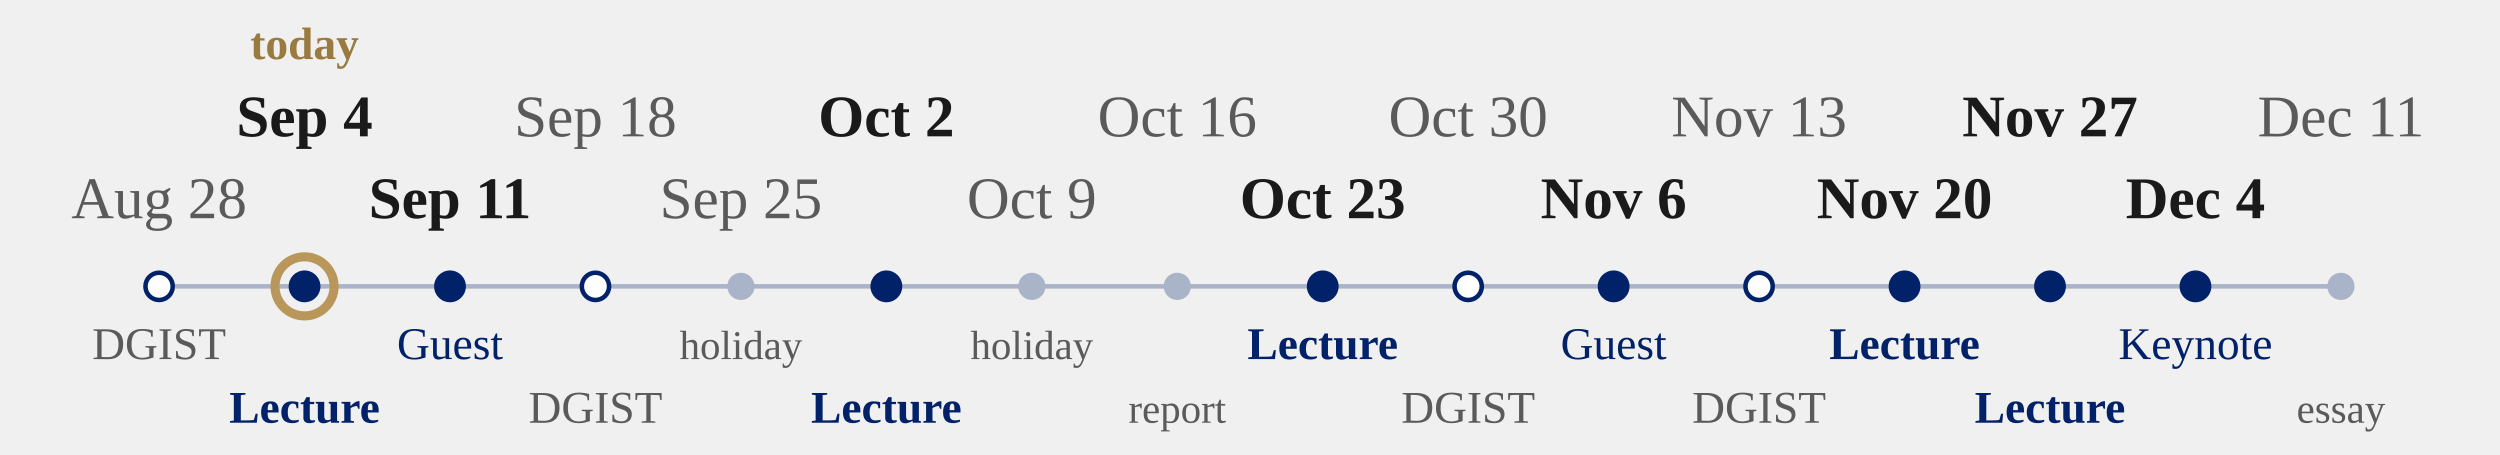
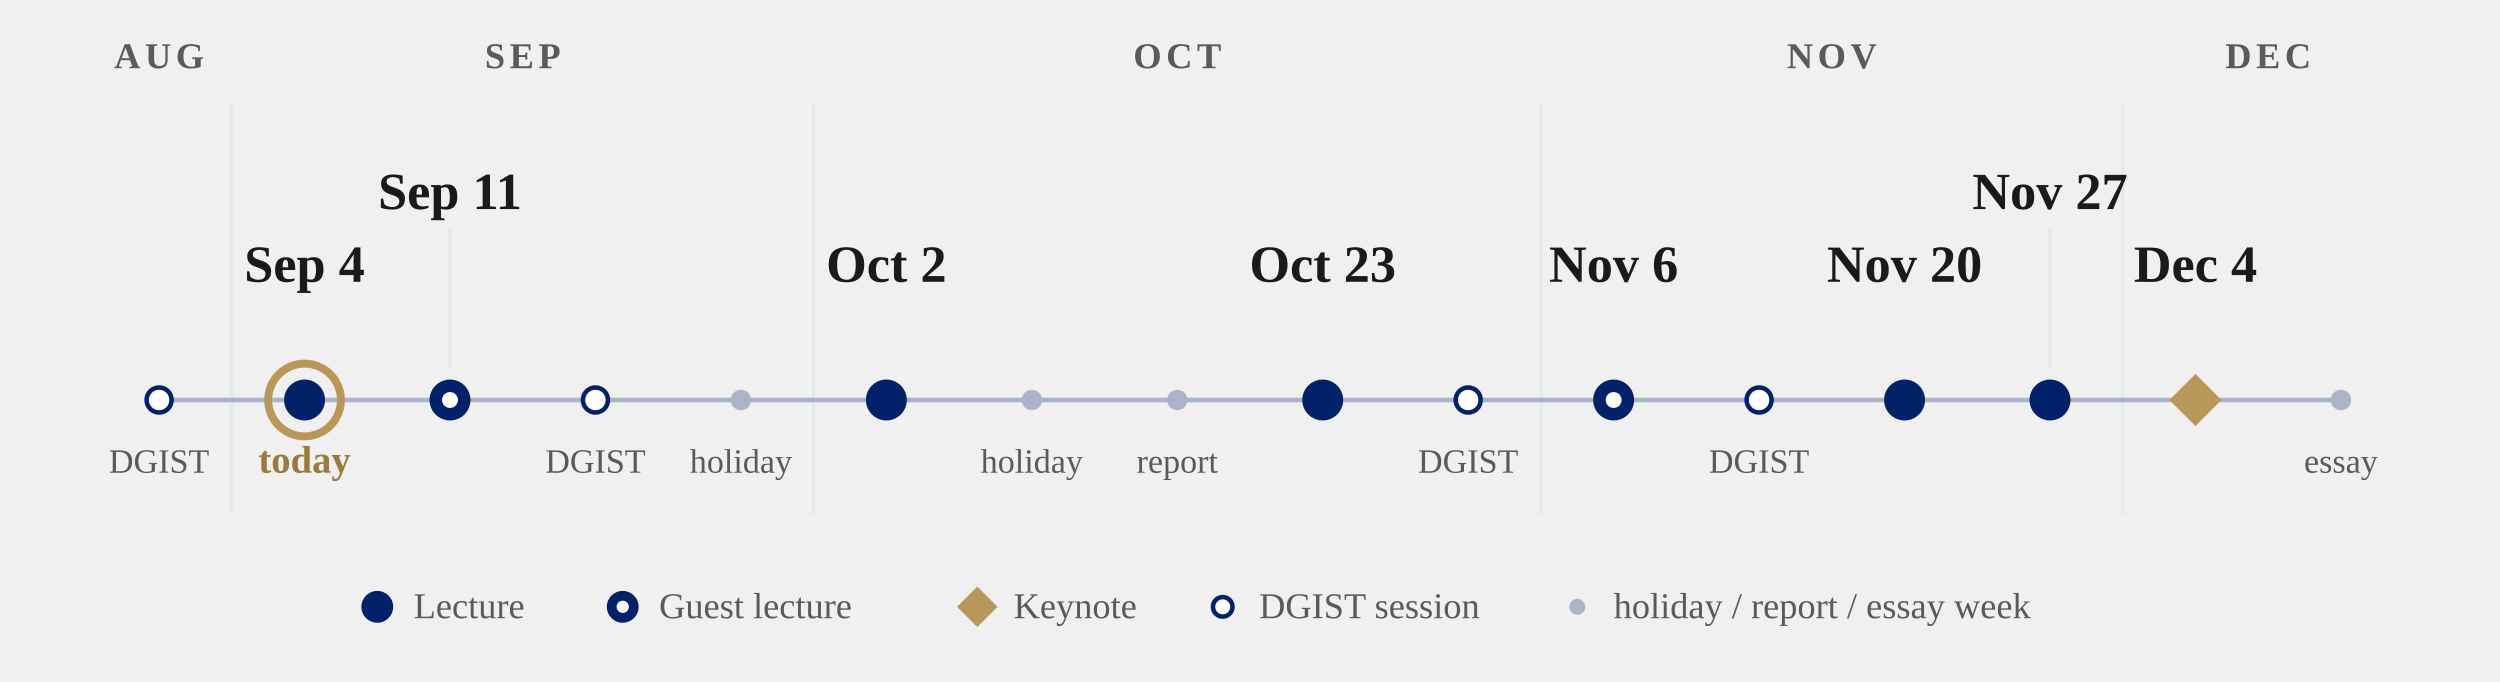
- <svg xmlns="http://www.w3.org/2000/svg" viewBox="0 0 1100 200" class="semester-map-svg" role="img" aria-label="Semester timeline, week 02 highlighted" style="font-family:inherit">
-   <line x1="70.0" y1="126" x2="1030.0" y2="126" stroke="#aab4c8" stroke-width="2" />
-   <circle cx="70.0" cy="126" r="6" fill="#fff" stroke="#012169" stroke-width="2" />
-   <text x="70.0" y="96" font-size="26" font-weight="400" text-anchor="middle" fill="#5a5a5a" class="date">Aug 28</text>
-   <text x="70.0" y="158" font-size="20" text-anchor="middle" fill="#5a5a5a" class="tag">DGIST</text>
-   <circle cx="134.0" cy="126" r="7" fill="#012169" />
-   <circle cx="134.0" cy="126" r="13" fill="none" stroke="#B9975B" stroke-width="4" class="today-ring" />
-   <text x="134.0" y="26" font-size="20" font-weight="700" text-anchor="middle" fill="#9A7B3F" class="today-tag">today</text>
-   <text x="134.0" y="60" font-size="26" font-weight="700" text-anchor="middle" fill="#1a1a1a" class="date">Sep 4</text>
-   <text x="134.0" y="186" font-size="20" font-weight="700" text-anchor="middle" fill="#012169" class="tag">Lecture</text>
-   <circle cx="198.0" cy="126" r="7" fill="#012169" />
-   <text x="198.0" y="96" font-size="26" font-weight="700" text-anchor="middle" fill="#1a1a1a" class="date">Sep 11</text>
-   <text x="198.0" y="158" font-size="20" text-anchor="middle" fill="#012169" class="tag">Guest</text>
-   <circle cx="262.0" cy="126" r="6" fill="#fff" stroke="#012169" stroke-width="2" />
-   <text x="262.0" y="60" font-size="26" font-weight="400" text-anchor="middle" fill="#5a5a5a" class="date">Sep 18</text>
-   <text x="262.0" y="186" font-size="20" text-anchor="middle" fill="#5a5a5a" class="tag">DGIST</text>
-   <circle cx="326.0" cy="126" r="6" fill="#aab4c8" />
-   <text x="326.0" y="96" font-size="26" font-weight="400" text-anchor="middle" fill="#5a5a5a" class="date">Sep 25</text>
-   <text x="326.0" y="158" font-size="18" text-anchor="middle" fill="#5a5a5a" class="tag">holiday</text>
-   <circle cx="390.0" cy="126" r="7" fill="#012169" />
-   <text x="390.0" y="60" font-size="26" font-weight="700" text-anchor="middle" fill="#1a1a1a" class="date">Oct 2</text>
-   <text x="390.0" y="186" font-size="20" font-weight="700" text-anchor="middle" fill="#012169" class="tag">Lecture</text>
-   <circle cx="454.0" cy="126" r="6" fill="#aab4c8" />
-   <text x="454.0" y="96" font-size="26" font-weight="400" text-anchor="middle" fill="#5a5a5a" class="date">Oct 9</text>
-   <text x="454.0" y="158" font-size="18" text-anchor="middle" fill="#5a5a5a" class="tag">holiday</text>
-   <circle cx="518.0" cy="126" r="6" fill="#aab4c8" />
-   <text x="518.0" y="60" font-size="26" font-weight="400" text-anchor="middle" fill="#5a5a5a" class="date">Oct 16</text>
-   <text x="518.0" y="186" font-size="18" text-anchor="middle" fill="#5a5a5a" class="tag">report</text>
-   <circle cx="582.0" cy="126" r="7" fill="#012169" />
-   <text x="582.0" y="96" font-size="26" font-weight="700" text-anchor="middle" fill="#1a1a1a" class="date">Oct 23</text>
-   <text x="582.0" y="158" font-size="20" font-weight="700" text-anchor="middle" fill="#012169" class="tag">Lecture</text>
-   <circle cx="646.0" cy="126" r="6" fill="#fff" stroke="#012169" stroke-width="2" />
-   <text x="646.0" y="60" font-size="26" font-weight="400" text-anchor="middle" fill="#5a5a5a" class="date">Oct 30</text>
-   <text x="646.0" y="186" font-size="20" text-anchor="middle" fill="#5a5a5a" class="tag">DGIST</text>
-   <circle cx="710.0" cy="126" r="7" fill="#012169" />
-   <text x="710.0" y="96" font-size="26" font-weight="700" text-anchor="middle" fill="#1a1a1a" class="date">Nov 6</text>
-   <text x="710.0" y="158" font-size="20" text-anchor="middle" fill="#012169" class="tag">Guest</text>
-   <circle cx="774.0" cy="126" r="6" fill="#fff" stroke="#012169" stroke-width="2" />
-   <text x="774.0" y="60" font-size="26" font-weight="400" text-anchor="middle" fill="#5a5a5a" class="date">Nov 13</text>
-   <text x="774.0" y="186" font-size="20" text-anchor="middle" fill="#5a5a5a" class="tag">DGIST</text>
-   <circle cx="838.0" cy="126" r="7" fill="#012169" />
-   <text x="838.0" y="96" font-size="26" font-weight="700" text-anchor="middle" fill="#1a1a1a" class="date">Nov 20</text>
-   <text x="838.0" y="158" font-size="20" font-weight="700" text-anchor="middle" fill="#012169" class="tag">Lecture</text>
-   <circle cx="902.0" cy="126" r="7" fill="#012169" />
-   <text x="902.0" y="60" font-size="26" font-weight="700" text-anchor="middle" fill="#1a1a1a" class="date">Nov 27</text>
-   <text x="902.0" y="186" font-size="20" font-weight="700" text-anchor="middle" fill="#012169" class="tag">Lecture</text>
-   <circle cx="966.0" cy="126" r="7" fill="#012169" />
-   <text x="966.0" y="96" font-size="26" font-weight="700" text-anchor="middle" fill="#1a1a1a" class="date">Dec 4</text>
-   <text x="966.0" y="158" font-size="20" text-anchor="middle" fill="#012169" class="tag">Keynote</text>
-   <circle cx="1030.0" cy="126" r="6" fill="#aab4c8" />
-   <text x="1030.0" y="60" font-size="26" font-weight="400" text-anchor="middle" fill="#5a5a5a" class="date">Dec 11</text>
-   <text x="1030.0" y="186" font-size="18" text-anchor="middle" fill="#5a5a5a" class="tag">essay</text>
+ <svg xmlns="http://www.w3.org/2000/svg" viewBox="0 0 1100 300" class="semester-map-svg" role="img" aria-label="Semester timeline, week 02 highlighted" style="font-family:inherit">
+   <text x="70.0" y="30" font-size="16" font-weight="600" letter-spacing="2" text-anchor="middle" fill="#5a5a5a" class="month">AUG</text>
+   <text x="230.0" y="30" font-size="16" font-weight="600" letter-spacing="2" text-anchor="middle" fill="#5a5a5a" class="month">SEP</text>
+   <text x="518.0" y="30" font-size="16" font-weight="600" letter-spacing="2" text-anchor="middle" fill="#5a5a5a" class="month">OCT</text>
+   <text x="806.0" y="30" font-size="16" font-weight="600" letter-spacing="2" text-anchor="middle" fill="#5a5a5a" class="month">NOV</text>
+   <text x="998.0" y="30" font-size="16" font-weight="600" letter-spacing="2" text-anchor="middle" fill="#5a5a5a" class="month">DEC</text>
+   <line x1="102.0" y1="46" x2="102.0" y2="226" stroke="#e3e7ee" stroke-width="1.5" class="month-rule" />
+   <line x1="358.0" y1="46" x2="358.0" y2="226" stroke="#e3e7ee" stroke-width="1.5" class="month-rule" />
+   <line x1="678.0" y1="46" x2="678.0" y2="226" stroke="#e3e7ee" stroke-width="1.5" class="month-rule" />
+   <line x1="934.0" y1="46" x2="934.0" y2="226" stroke="#e3e7ee" stroke-width="1.5" class="month-rule" />
+   <line x1="70.0" y1="176" x2="1030.0" y2="176" stroke="#aab4c8" stroke-width="2" class="baseline" />
+   <circle class="dot" cx="70.0" cy="176" r="5.5" fill="#fff" stroke="#012169" stroke-width="2" />
+   <text x="70.0" y="208" font-size="15" text-anchor="middle" fill="#5a5a5a" class="tag">DGIST</text>
+   <circle class="dot" cx="134.0" cy="176" r="9.0" fill="#012169" />
+   <circle cx="134.0" cy="176" r="16" fill="none" stroke="#B9975B" stroke-width="3.5" class="today-ring" />
+   <text x="134.0" y="208" font-size="17" font-weight="700" text-anchor="middle" fill="#9A7B3F" class="today-tag">today</text>
+   <text x="134.0" y="124" font-size="23" font-weight="700" text-anchor="middle" fill="#1a1a1a" class="date">Sep 4</text>
+   <circle class="dot" cx="198.0" cy="176" r="9.0" fill="#012169" />
+   <circle cx="198.0" cy="176" r="3.5" fill="#fff" />
+   <line x1="198.0" y1="100" x2="198.0" y2="162" stroke="#e3e7ee" stroke-width="1.5" class="date-rule" />
+   <text x="198.0" y="92" font-size="23" font-weight="700" text-anchor="middle" fill="#1a1a1a" class="date">Sep 11</text>
+   <circle class="dot" cx="262.0" cy="176" r="5.5" fill="#fff" stroke="#012169" stroke-width="2" />
+   <text x="262.0" y="208" font-size="15" text-anchor="middle" fill="#5a5a5a" class="tag">DGIST</text>
+   <circle class="dot" cx="326.0" cy="176" r="4.5" fill="#aab4c8" />
+   <text x="326.0" y="208" font-size="15" text-anchor="middle" fill="#5a5a5a" class="tag">holiday</text>
+   <circle class="dot" cx="390.0" cy="176" r="9.0" fill="#012169" />
+   <text x="390.0" y="124" font-size="23" font-weight="700" text-anchor="middle" fill="#1a1a1a" class="date">Oct 2</text>
+   <circle class="dot" cx="454.0" cy="176" r="4.5" fill="#aab4c8" />
+   <text x="454.0" y="208" font-size="15" text-anchor="middle" fill="#5a5a5a" class="tag">holiday</text>
+   <circle class="dot" cx="518.0" cy="176" r="4.5" fill="#aab4c8" />
+   <text x="518.0" y="208" font-size="15" text-anchor="middle" fill="#5a5a5a" class="tag">report</text>
+   <circle class="dot" cx="582.0" cy="176" r="9.0" fill="#012169" />
+   <text x="582.0" y="124" font-size="23" font-weight="700" text-anchor="middle" fill="#1a1a1a" class="date">Oct 23</text>
+   <circle class="dot" cx="646.0" cy="176" r="5.5" fill="#fff" stroke="#012169" stroke-width="2" />
+   <text x="646.0" y="208" font-size="15" text-anchor="middle" fill="#5a5a5a" class="tag">DGIST</text>
+   <circle class="dot" cx="710.0" cy="176" r="9.0" fill="#012169" />
+   <circle cx="710.0" cy="176" r="3.5" fill="#fff" />
+   <text x="710.0" y="124" font-size="23" font-weight="700" text-anchor="middle" fill="#1a1a1a" class="date">Nov 6</text>
+   <circle class="dot" cx="774.0" cy="176" r="5.5" fill="#fff" stroke="#012169" stroke-width="2" />
+   <text x="774.0" y="208" font-size="15" text-anchor="middle" fill="#5a5a5a" class="tag">DGIST</text>
+   <circle class="dot" cx="838.0" cy="176" r="9.0" fill="#012169" />
+   <text x="838.0" y="124" font-size="23" font-weight="700" text-anchor="middle" fill="#1a1a1a" class="date">Nov 20</text>
+   <circle class="dot" cx="902.0" cy="176" r="9.0" fill="#012169" />
+   <line x1="902.0" y1="100" x2="902.0" y2="162" stroke="#e3e7ee" stroke-width="1.5" class="date-rule" />
+   <text x="902.0" y="92" font-size="23" font-weight="700" text-anchor="middle" fill="#1a1a1a" class="date">Nov 27</text>
+   <rect class="dot" x="957.9" y="167.9" width="16.2" height="16.2" fill="#B9975B" transform="rotate(45 966.0 176)" />
+   <text x="966.0" y="124" font-size="23" font-weight="700" text-anchor="middle" fill="#1a1a1a" class="date">Dec 4</text>
+   <circle class="dot" cx="1030.0" cy="176" r="4.5" fill="#aab4c8" />
+   <text x="1030.0" y="208" font-size="15" text-anchor="middle" fill="#5a5a5a" class="tag">essay</text>
+   <circle cx="166.0" cy="267" r="7.0" fill="#012169" />
+   <text x="182.0" y="272" font-size="16" fill="#5a5a5a" class="legend">Lecture</text>
+   <circle cx="274.0" cy="267" r="7.0" fill="#012169" />
+   <circle cx="274.0" cy="267" r="2.7" fill="#fff" />
+   <text x="290.0" y="272" font-size="16" fill="#5a5a5a" class="legend">Guest lecture</text>
+   <rect x="423.7" y="260.7" width="12.6" height="12.6" fill="#B9975B" transform="rotate(45 430.0 267)" />
+   <text x="446.0" y="272" font-size="16" fill="#5a5a5a" class="legend">Keynote</text>
+   <circle cx="538.0" cy="267" r="4.3" fill="#fff" stroke="#012169" stroke-width="2" />
+   <text x="554.0" y="272" font-size="16" fill="#5a5a5a" class="legend">DGIST session</text>
+   <circle cx="694.0" cy="267" r="3.5" fill="#aab4c8" />
+   <text x="710.0" y="272" font-size="16" fill="#5a5a5a" class="legend">holiday / report / essay week</text>
</svg>
